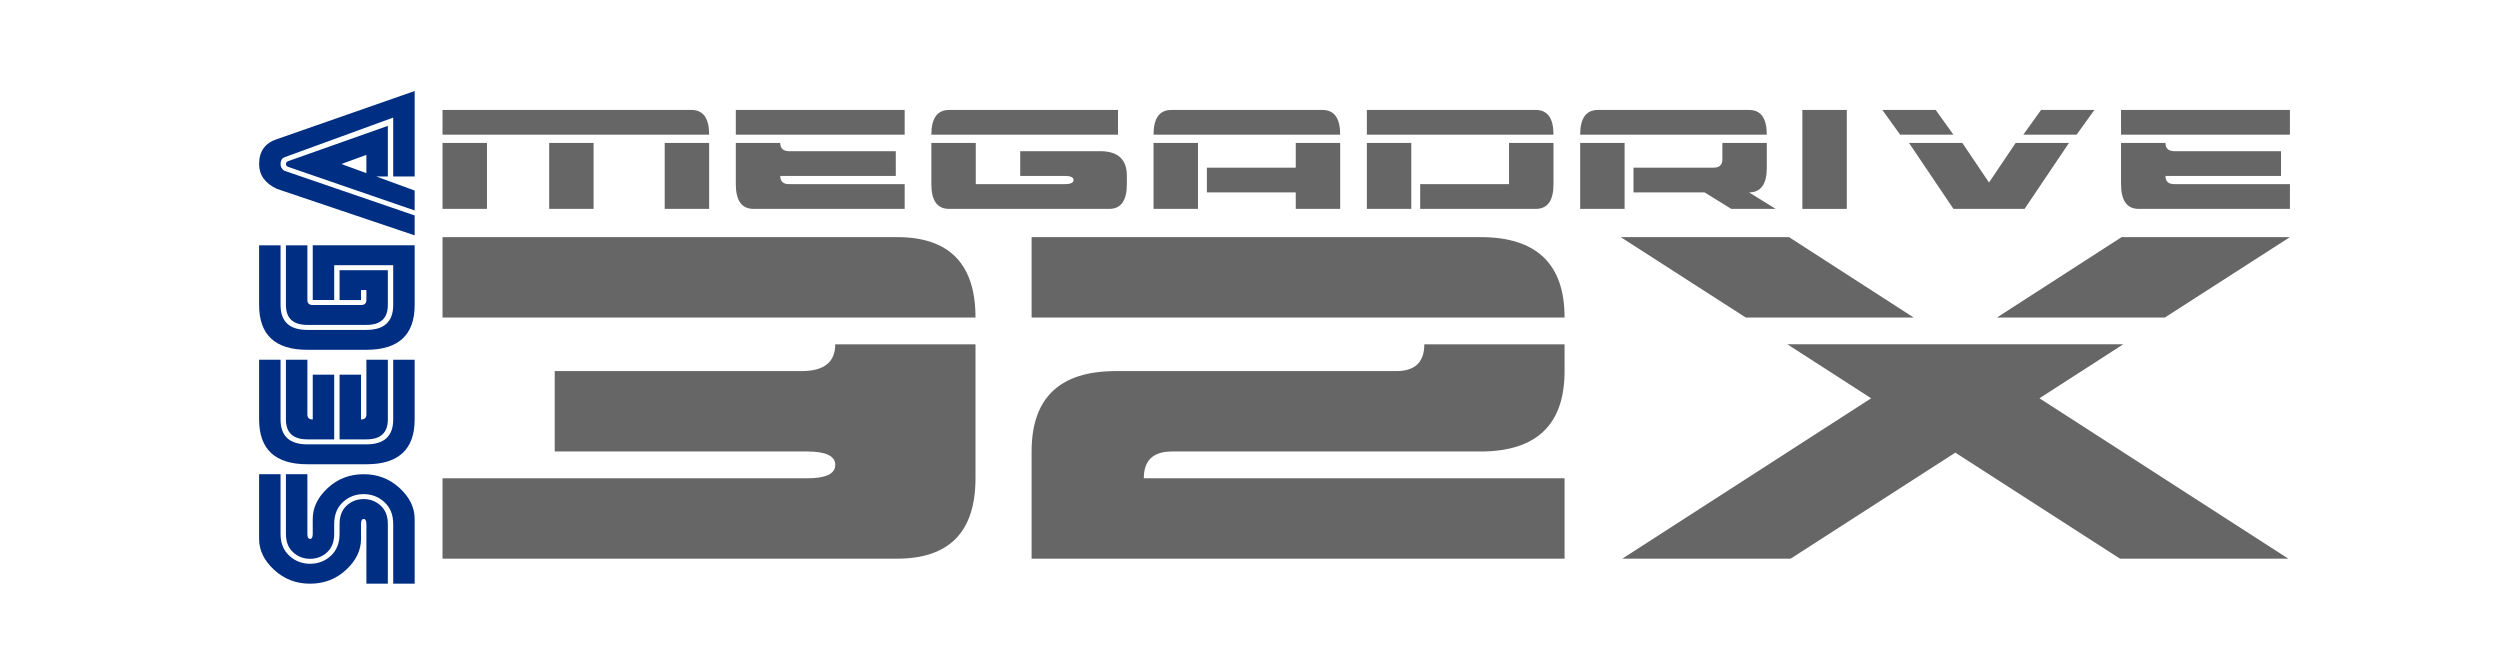
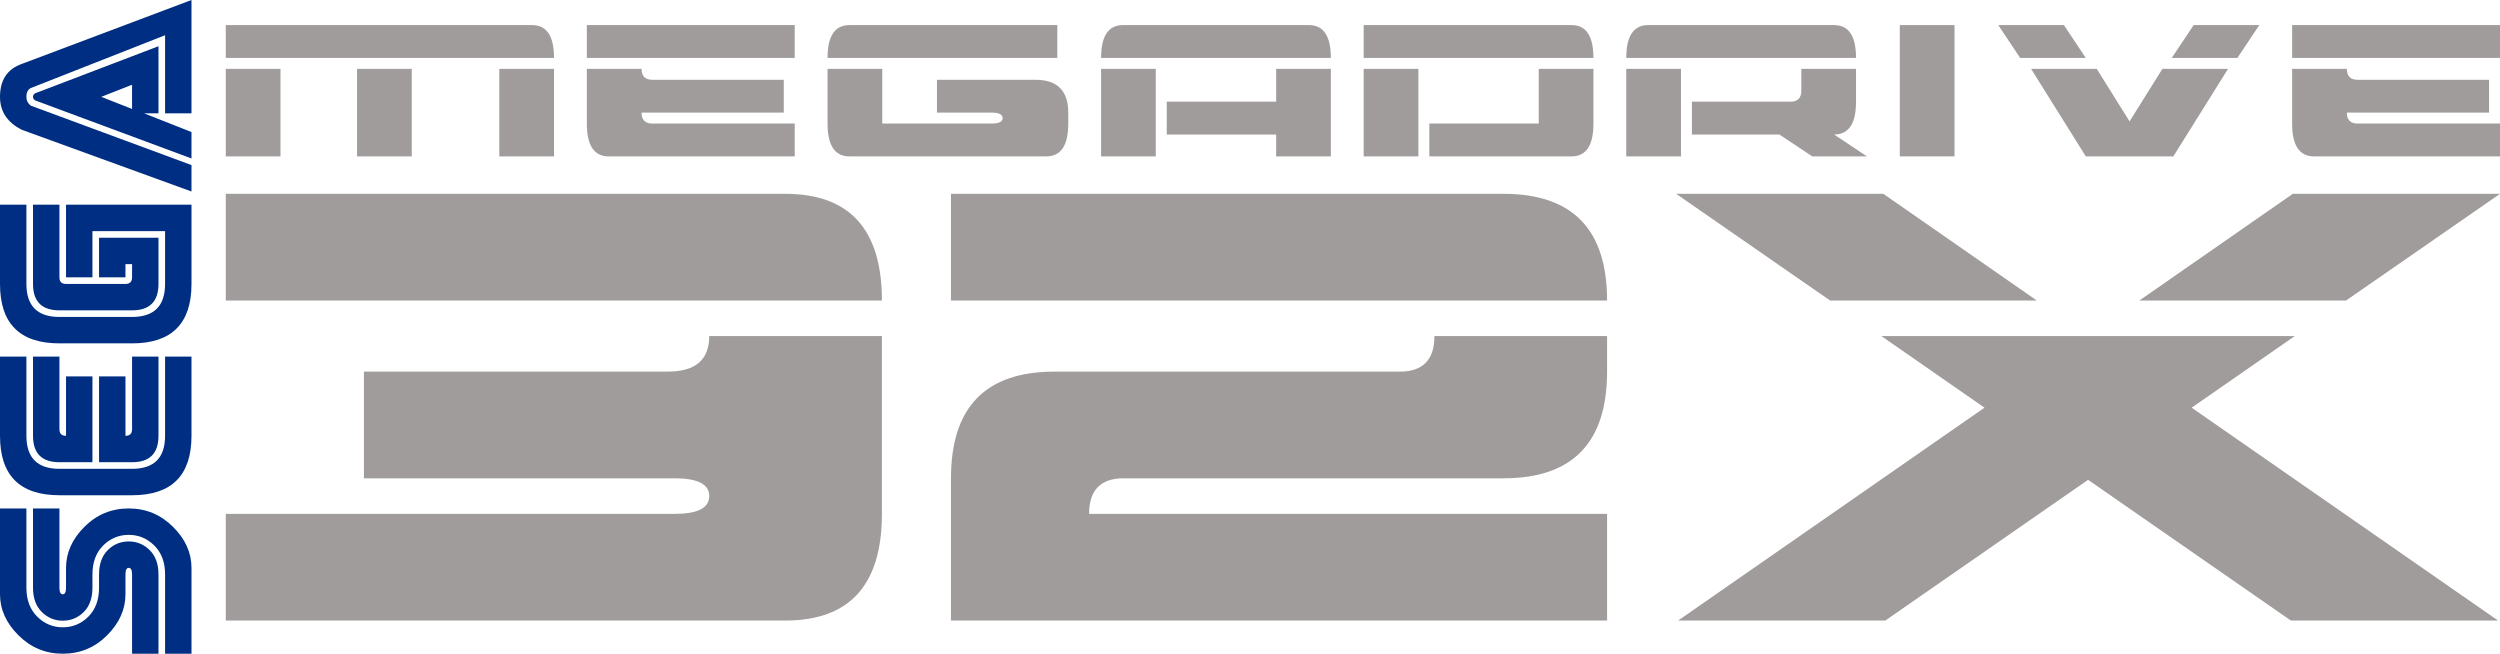
- <svg xmlns="http://www.w3.org/2000/svg" enable-background="new 0 0 288.411 75.415" viewBox="0 0 288.411 75.415" version="1.1" id="svg36">
-   <defs id="defs40" />
-   <g id="g26" style="fill:#666666" transform="matrix(0.8123249,0,0,0.7536186,29.89134,10.50236)">
-     <path d="M 26.048,6.682 V 2.895 H 61.39 c 1.684,0 2.524,1.262 2.524,3.787 z m 0,11.36 V 7.944 h 6.311 v 10.098 z m 15.146,0 V 7.944 h 6.311 v 10.098 z m 16.409,0 V 7.944 h 6.311 v 10.098 z" id="path2" style="fill:#666666" />
-     <path d="M 67.701,6.682 V 2.895 h 23.982 v 3.787 z m 0,7.573 V 7.944 h 6.311 c 0,0.843 0.421,1.262 1.262,1.262 h 15.147 v 3.787 H 74.012 c 0,0.843 0.421,1.262 1.262,1.262 h 16.409 v 3.787 H 70.226 c -1.684,0 -2.525,-1.262 -2.525,-3.787 z" id="path4" style="fill:#666666" />
-     <path d="m 95.47,6.682 c 0,-2.524 0.841,-3.787 2.524,-3.787 h 23.982 v 3.787 z m 0,7.573 V 7.944 h 6.311 v 6.311 h 12.622 c 0.841,0 1.262,-0.212 1.262,-0.631 0,-0.419 -0.422,-0.631 -1.262,-0.631 h -6.311 V 9.206 h 11.36 c 2.524,0 3.787,1.262 3.787,3.787 v 1.262 c 0,2.524 -0.841,3.787 -2.524,3.787 h -22.72 c -1.684,0 -2.525,-1.262 -2.525,-3.787 z" id="path6" style="fill:#666666" />
-     <path d="m 127.026,6.682 c 0,-2.524 0.841,-3.787 2.524,-3.787 h 21.458 c 1.684,0 2.524,1.262 2.524,3.787 z m 0,11.36 V 7.944 h 6.311 v 10.098 z m 20.196,0 V 15.518 H 134.6 v -3.787 h 12.622 V 7.944 h 6.311 v 10.098 z" id="path8" style="fill:#666666" />
-     <path d="M 157.32,6.682 V 2.895 h 23.982 c 1.684,0 2.524,1.262 2.524,3.787 z m 0,11.36 V 7.944 h 6.311 v 10.098 z m 23.982,0 h -16.409 v -3.787 h 12.622 V 7.944 h 6.311 v 6.311 c 0,2.525 -0.84,3.787 -2.524,3.787 z" id="path10" style="fill:#666666" />
-     <path d="m 187.613,6.682 c 0,-2.524 0.841,-3.787 2.524,-3.787 h 21.458 c 1.684,0 2.524,1.262 2.524,3.787 z m 0,11.36 V 7.944 h 6.311 v 10.098 z m 7.574,-2.525 V 11.73 h 11.36 c 0.841,0 1.262,-0.419 1.262,-1.262 V 7.944 h 6.311 v 3.787 c 0,2.524 -0.841,3.787 -2.524,3.787 l 3.787,2.524 h -6.311 l -3.787,-2.524 h -10.098 z" id="path12" style="fill:#666666" />
-     <path d="M 219.169,18.042 V 2.895 h 6.311 v 15.147 z" id="path14" style="fill:#666666" />
-     <path d="m 233.053,6.682 -2.524,-3.787 h 7.573 l 2.524,3.787 z m 7.574,11.36 -6.311,-10.098 h 7.573 l 3.787,6.059 3.787,-6.059 h 7.573 l -6.311,10.098 z m 9.917,-11.36 2.524,-3.787 h 7.573 l -2.524,3.787 z" id="path16" style="fill:#666666" />
-     <path d="M 264.429,6.682 V 2.895 h 23.982 v 3.787 z m 0,7.573 V 7.944 h 6.311 c 0,0.843 0.421,1.262 1.262,1.262 h 15.147 v 3.787 H 270.74 c 0,0.843 0.421,1.262 1.262,1.262 h 16.409 v 3.787 h -21.458 c -1.683,0 -2.524,-1.262 -2.524,-3.787 z" id="path18" style="fill:#666666" />
-     <path d="M 26.048,34.667 V 22.361 h 64.538 c 7.436,0 11.155,4.102 11.155,12.307 H 26.048 Z m 0,36.921 V 59.281 h 51.79 c 2.655,0 3.984,-0.685 3.984,-2.051 0,-1.366 -1.329,-2.051 -3.984,-2.051 H 41.983 V 42.872 h 35.058 c 3.187,0 4.781,-1.366 4.781,-4.102 h 19.919 v 20.511 c 0,8.205 -3.719,12.307 -11.155,12.307 z" id="path20" style="fill:#666666" />
-     <path d="M 109.708,34.667 V 22.361 h 63.741 c 7.968,0 11.951,4.102 11.951,12.307 h -75.692 z m 0,20.512 c 0,-8.205 3.984,-12.307 11.951,-12.307 h 39.838 c 2.655,0 3.984,-1.366 3.984,-4.102 H 185.4 v 4.102 c 0,8.205 -3.984,12.307 -11.951,12.307 h -43.822 c -2.655,0 -3.984,1.366 -3.984,4.102 H 185.4 V 71.588 H 109.707 V 55.179 Z" id="path22" style="fill:#666666" />
-     <path d="M 211.125,34.667 193.368,22.36 h 23.903 l 17.7,12.307 z M 264.281,71.588 240.89,55.354 217.499,71.587 h -23.903 l 35.342,-24.555 -11.895,-8.263 h 47.692 l -11.895,8.263 35.342,24.555 h -23.901 z m 0.227,-49.227 h 23.903 l -17.757,12.307 h -23.846 z" id="path24" style="fill:#666666" />
+ <svg xmlns="http://www.w3.org/2000/svg" enable-background="new 0 0 288.411 75.415" viewBox="0 0 288.411 75.415">
+   <g fill="#a09c9b">
+     <path d="m26.048 6.682v-3.787h35.342c1.684 0 2.524 1.262 2.524 3.787zm0 11.36v-10.098h6.311v10.098zm15.146 0v-10.098h6.311v10.098zm16.409 0v-10.098h6.311v10.098z" />
+     <path d="m67.701 6.682v-3.787h23.982v3.787zm0 7.573v-6.311h6.311c0 .843.421 1.262 1.262 1.262h15.147v3.787h-16.409c0 .843.421 1.262 1.262 1.262h16.409v3.787h-21.457c-1.684 0-2.525-1.262-2.525-3.787z" />
+     <path d="m95.47 6.682c0-2.524.841-3.787 2.524-3.787h23.982v3.787zm0 7.573v-6.311h6.311v6.311h12.622c.841 0 1.262-.212 1.262-.631s-.422-.631-1.262-.631h-6.311v-3.787h11.36c2.524 0 3.787 1.262 3.787 3.787v1.262c0 2.524-.841 3.787-2.524 3.787h-22.72c-1.684 0-2.525-1.262-2.525-3.787z" />
+     <path d="m127.026 6.682c0-2.524.841-3.787 2.524-3.787h21.458c1.684 0 2.524 1.262 2.524 3.787zm0 11.36v-10.098h6.311v10.098zm20.196 0v-2.524h-12.622v-3.787h12.622v-3.787h6.311v10.098z" />
+     <path d="m157.32 6.682v-3.787h23.982c1.684 0 2.524 1.262 2.524 3.787zm0 11.36v-10.098h6.311v10.098zm23.982 0h-16.409v-3.787h12.622v-6.311h6.311v6.311c0 2.525-.84 3.787-2.524 3.787z" />
+     <path d="m187.613 6.682c0-2.524.841-3.787 2.524-3.787h21.458c1.684 0 2.524 1.262 2.524 3.787zm0 11.36v-10.098h6.311v10.098zm7.574-2.525v-3.787h11.36c.841 0 1.262-.419 1.262-1.262v-2.524h6.311v3.787c0 2.524-.841 3.787-2.524 3.787l3.787 2.524h-6.311l-3.787-2.524h-10.098z" />
+     <path d="m219.169 18.042v-15.147h6.311v15.147z" />
+     <path d="m233.053 6.682-2.524-3.787h7.573l2.524 3.787zm7.574 11.36-6.311-10.098h7.573l3.787 6.059 3.787-6.059h7.573l-6.311 10.098zm9.917-11.36 2.524-3.787h7.573l-2.524 3.787z" />
+     <path d="m264.429 6.682v-3.787h23.982v3.787zm0 7.573v-6.311h6.311c0 .843.421 1.262 1.262 1.262h15.147v3.787h-16.409c0 .843.421 1.262 1.262 1.262h16.409v3.787h-21.458c-1.683 0-2.524-1.262-2.524-3.787z" />
+     <path d="m26.048 34.667v-12.306h64.538c7.436 0 11.155 4.102 11.155 12.307h-75.693zm0 36.921v-12.307h51.79c2.655 0 3.984-.685 3.984-2.051s-1.329-2.051-3.984-2.051h-35.855v-12.307h35.058c3.187 0 4.781-1.366 4.781-4.102h19.919v20.511c0 8.205-3.719 12.307-11.155 12.307z" />
+     <path d="m109.708 34.667v-12.306h63.741c7.968 0 11.951 4.102 11.951 12.307h-75.692zm0 20.512c0-8.205 3.984-12.307 11.951-12.307h39.838c2.655 0 3.984-1.366 3.984-4.102h19.919v4.102c0 8.205-3.984 12.307-11.951 12.307h-43.822c-2.655 0-3.984 1.366-3.984 4.102h59.757v12.307h-75.693v-16.409z" />
+     <path d="m211.125 34.667-17.757-12.307h23.903l17.7 12.307zm53.156 36.921-23.391-16.234-23.391 16.233h-23.903l35.342-24.555-11.895-8.263h47.692l-11.895 8.263 35.342 24.555h-23.901zm.227-49.227h23.903l-17.757 12.307h-23.846z" />
  </g>
-   <path d="m 35.77,67.337 c -1.609,0 -2.991,-0.533 -4.146,-1.598 -1.155,-1.065 -1.733,-2.255 -1.733,-3.569 v -7.463 h 2.475 v 6.889 c 0,1.059 0.336,1.898 1.011,2.516 0.674,0.619 1.471,0.928 2.393,0.928 0.934,0 1.736,-0.309 2.404,-0.928 0.666,-0.619 1,-1.457 1,-2.516 v -1.149 c 0,-0.906 0.271,-1.61 0.816,-2.115 0.543,-0.504 1.2,-0.756 1.969,-0.756 0.757,0 1.409,0.252 1.959,0.756 0.551,0.504 0.825,1.209 0.825,2.115 v 6.889 H 42.268 v -6.889 c 0,-0.383 -0.103,-0.574 -0.309,-0.574 -0.206,0 -0.309,0.191 -0.309,0.574 v 1.722 c 0,1.314 -0.574,2.504 -1.723,3.569 -1.148,1.066 -2.533,1.598 -4.156,1.598 z m 0,-2.871 c -0.757,0 -1.409,-0.252 -1.959,-0.756 -0.551,-0.504 -0.825,-1.208 -0.825,-2.114 v -6.889 h 2.475 v 6.889 c 0,0.383 0.103,0.574 0.309,0.574 0.206,0 0.309,-0.191 0.309,-0.574 v -1.722 c 0,-1.314 0.574,-2.504 1.723,-3.569 1.147,-1.065 2.532,-1.598 4.156,-1.598 1.609,0 2.991,0.533 4.146,1.598 1.155,1.065 1.733,2.255 1.733,3.569 v 7.463 h -2.475 v -6.889 c 0,-1.059 -0.336,-1.898 -1.011,-2.516 -0.674,-0.619 -1.471,-0.928 -2.393,-0.928 -0.934,0 -1.736,0.309 -2.404,0.928 -0.666,0.619 -1,1.457 -1,2.516 v 1.149 c 0,0.906 -0.271,1.61 -0.816,2.115 -0.543,0.503 -1.2,0.754 -1.969,0.754 z" id="path28" style="fill:#002e82;stroke-width:0.782" />
-   <path d="m 35.461,53.559 c -3.713,0 -5.569,-1.723 -5.569,-5.167 v -6.889 h 2.475 v 6.889 c 0,1.913 1.032,2.871 3.094,2.871 h 6.806 c 2.062,0 3.094,-0.957 3.094,-2.871 v -6.889 h 2.475 v 6.889 c 0,3.445 -1.856,5.167 -5.569,5.167 z m 3.094,-2.871 h -3.094 c -1.65,0 -2.475,-0.766 -2.475,-2.296 v -6.889 h 2.475 v 6.315 c 0,0.383 0.206,0.574 0.619,0.574 v -5.167 h 2.475 z m 0.619,0 v -7.463 h 2.475 v 5.167 c 0.413,0 0.619,-0.191 0.619,-0.574 v -6.315 h 2.475 v 6.889 c 0,1.531 -0.825,2.296 -2.475,2.296 z" id="path30" style="fill:#002e82;stroke-width:0.782" />
-   <path d="m 35.461,40.355 c -3.713,0 -5.569,-1.722 -5.569,-5.167 v -6.889 h 2.475 v 6.889 c 0,1.913 1.032,2.871 3.094,2.871 h 6.806 c 2.062,0 3.094,-0.957 3.094,-2.871 V 30.595 h -6.806 v 4.018 h -2.475 v -6.315 h 11.758 v 6.889 c 0,3.445 -1.856,5.167 -5.569,5.167 z m 0,-2.871 c -1.65,0 -2.475,-0.766 -2.475,-2.296 v -6.889 h 2.475 v 6.315 c 0,0.383 0.206,0.574 0.619,0.574 h 5.569 c 0.413,0 0.619,-0.191 0.619,-0.574 V 33.465 h -0.619 v 1.149 h -2.475 v -3.445 h 5.569 v 4.018 c 0,1.531 -0.825,2.296 -2.475,2.296 h -6.807 z" id="path32" style="fill:#002e82;stroke-width:0.782" />
-   <path d="m 45.361,20.357 v -6.793 l -12.582,4.593 c -0.275,0.127 -0.413,0.383 -0.413,0.766 0,0.319 0.138,0.574 0.413,0.766 l 15.057,5.167 v 2.296 L 31.954,21.793 c -1.375,-0.638 -2.062,-1.595 -2.062,-2.871 0,-1.467 0.687,-2.424 2.062,-2.871 l 15.883,-5.55 v 9.855 z m -0.619,0 h -1.341 l 4.434,1.626 v 2.296 l -14.437,-4.975 c -0.275,-0.064 -0.413,-0.191 -0.413,-0.383 0,-0.191 0.138,-0.319 0.413,-0.383 l 11.345,-4.018 v 5.837 z m -5.363,-1.435 2.888,1.053 v -2.106 z" id="path34" style="fill:#002e82;stroke-width:0.782" />
+   <path d="m7.237 75.415c-1.981 0-3.682-.707-5.104-2.12s-2.133-2.992-2.133-4.736v-9.903h3.047v9.141c0 1.405.414 2.518 1.244 3.339s1.811 1.232 2.946 1.232c1.15 0 2.137-.41 2.959-1.232.82-.821 1.231-1.934 1.231-3.339v-1.524c0-1.202.334-2.137 1.004-2.806.668-.669 1.477-1.003 2.424-1.003.932 0 1.734.334 2.412 1.003s1.016 1.604 1.016 2.806v9.141h-3.047v-9.141c0-.508-.127-.762-.381-.762s-.381.254-.381.762v2.285c0 1.743-.707 3.322-2.121 4.736-1.413 1.414-3.118 2.121-5.116 2.121zm0-3.809c-.932 0-1.734-.334-2.412-1.003s-1.016-1.603-1.016-2.805v-9.141h3.047v9.141c0 .508.127.762.381.762s.381-.254.381-.762v-2.285c0-1.743.707-3.322 2.121-4.736 1.412-1.413 3.117-2.12 5.116-2.12 1.981 0 3.682.707 5.104 2.12s2.133 2.992 2.133 4.736v9.903h-3.047v-9.141c0-1.405-.414-2.518-1.244-3.339s-1.811-1.232-2.946-1.232c-1.15 0-2.137.41-2.959 1.232-.82.821-1.231 1.934-1.231 3.339v1.524c0 1.202-.334 2.137-1.004 2.806-.668.667-1.477 1.001-2.424 1.001z" fill="#002e82" />
+   <path d="m6.856 57.133c-4.571 0-6.856-2.286-6.856-6.856v-9.141h3.047v9.141c0 2.539 1.27 3.809 3.809 3.809h8.379c2.539 0 3.809-1.27 3.809-3.809v-9.141h3.047v9.141c0 4.571-2.285 6.856-6.856 6.856zm3.809-3.809h-3.809c-2.031 0-3.047-1.016-3.047-3.047v-9.141h3.047v8.379c0 .508.254.762.762.762v-6.856h3.047zm.762 0v-9.903h3.047v6.856c.508 0 .762-.254.762-.762v-8.379h3.047v9.141c0 2.031-1.016 3.047-3.047 3.047z" fill="#002e82" />
+   <path d="m6.856 39.612c-4.571 0-6.856-2.285-6.856-6.856v-9.141h3.047v9.141c0 2.539 1.27 3.809 3.809 3.809h8.379c2.539 0 3.809-1.27 3.809-3.809v-6.094h-8.379v5.332h-3.047v-8.379h14.474v9.141c0 4.571-2.285 6.856-6.856 6.856zm0-3.809c-2.031 0-3.047-1.016-3.047-3.047v-9.141h3.047v8.379c0 .508.254.762.762.762h6.856c.508 0 .762-.254.762-.762v-1.524h-.762v1.524h-3.047v-4.571h6.856v5.332c0 2.031-1.016 3.047-3.047 3.047h-8.38z" fill="#002e82" />
+   <path d="m19.044 13.077v-9.014l-15.489 6.094c-.338.169-.508.508-.508 1.016 0 .423.17.762.508 1.016l18.536 6.856v3.047l-19.552-7.11c-1.693-.847-2.539-2.117-2.539-3.809 0-1.946.846-3.216 2.539-3.809l19.552-7.364v13.077zm-.762 0h-1.651l5.459 2.158v3.047l-17.773-6.602c-.338-.085-.508-.254-.508-.508s.17-.423.508-.508l13.966-5.332v7.745zm-6.602-1.904 3.555 1.397v-2.794z" fill="#002e82" />
</svg>
